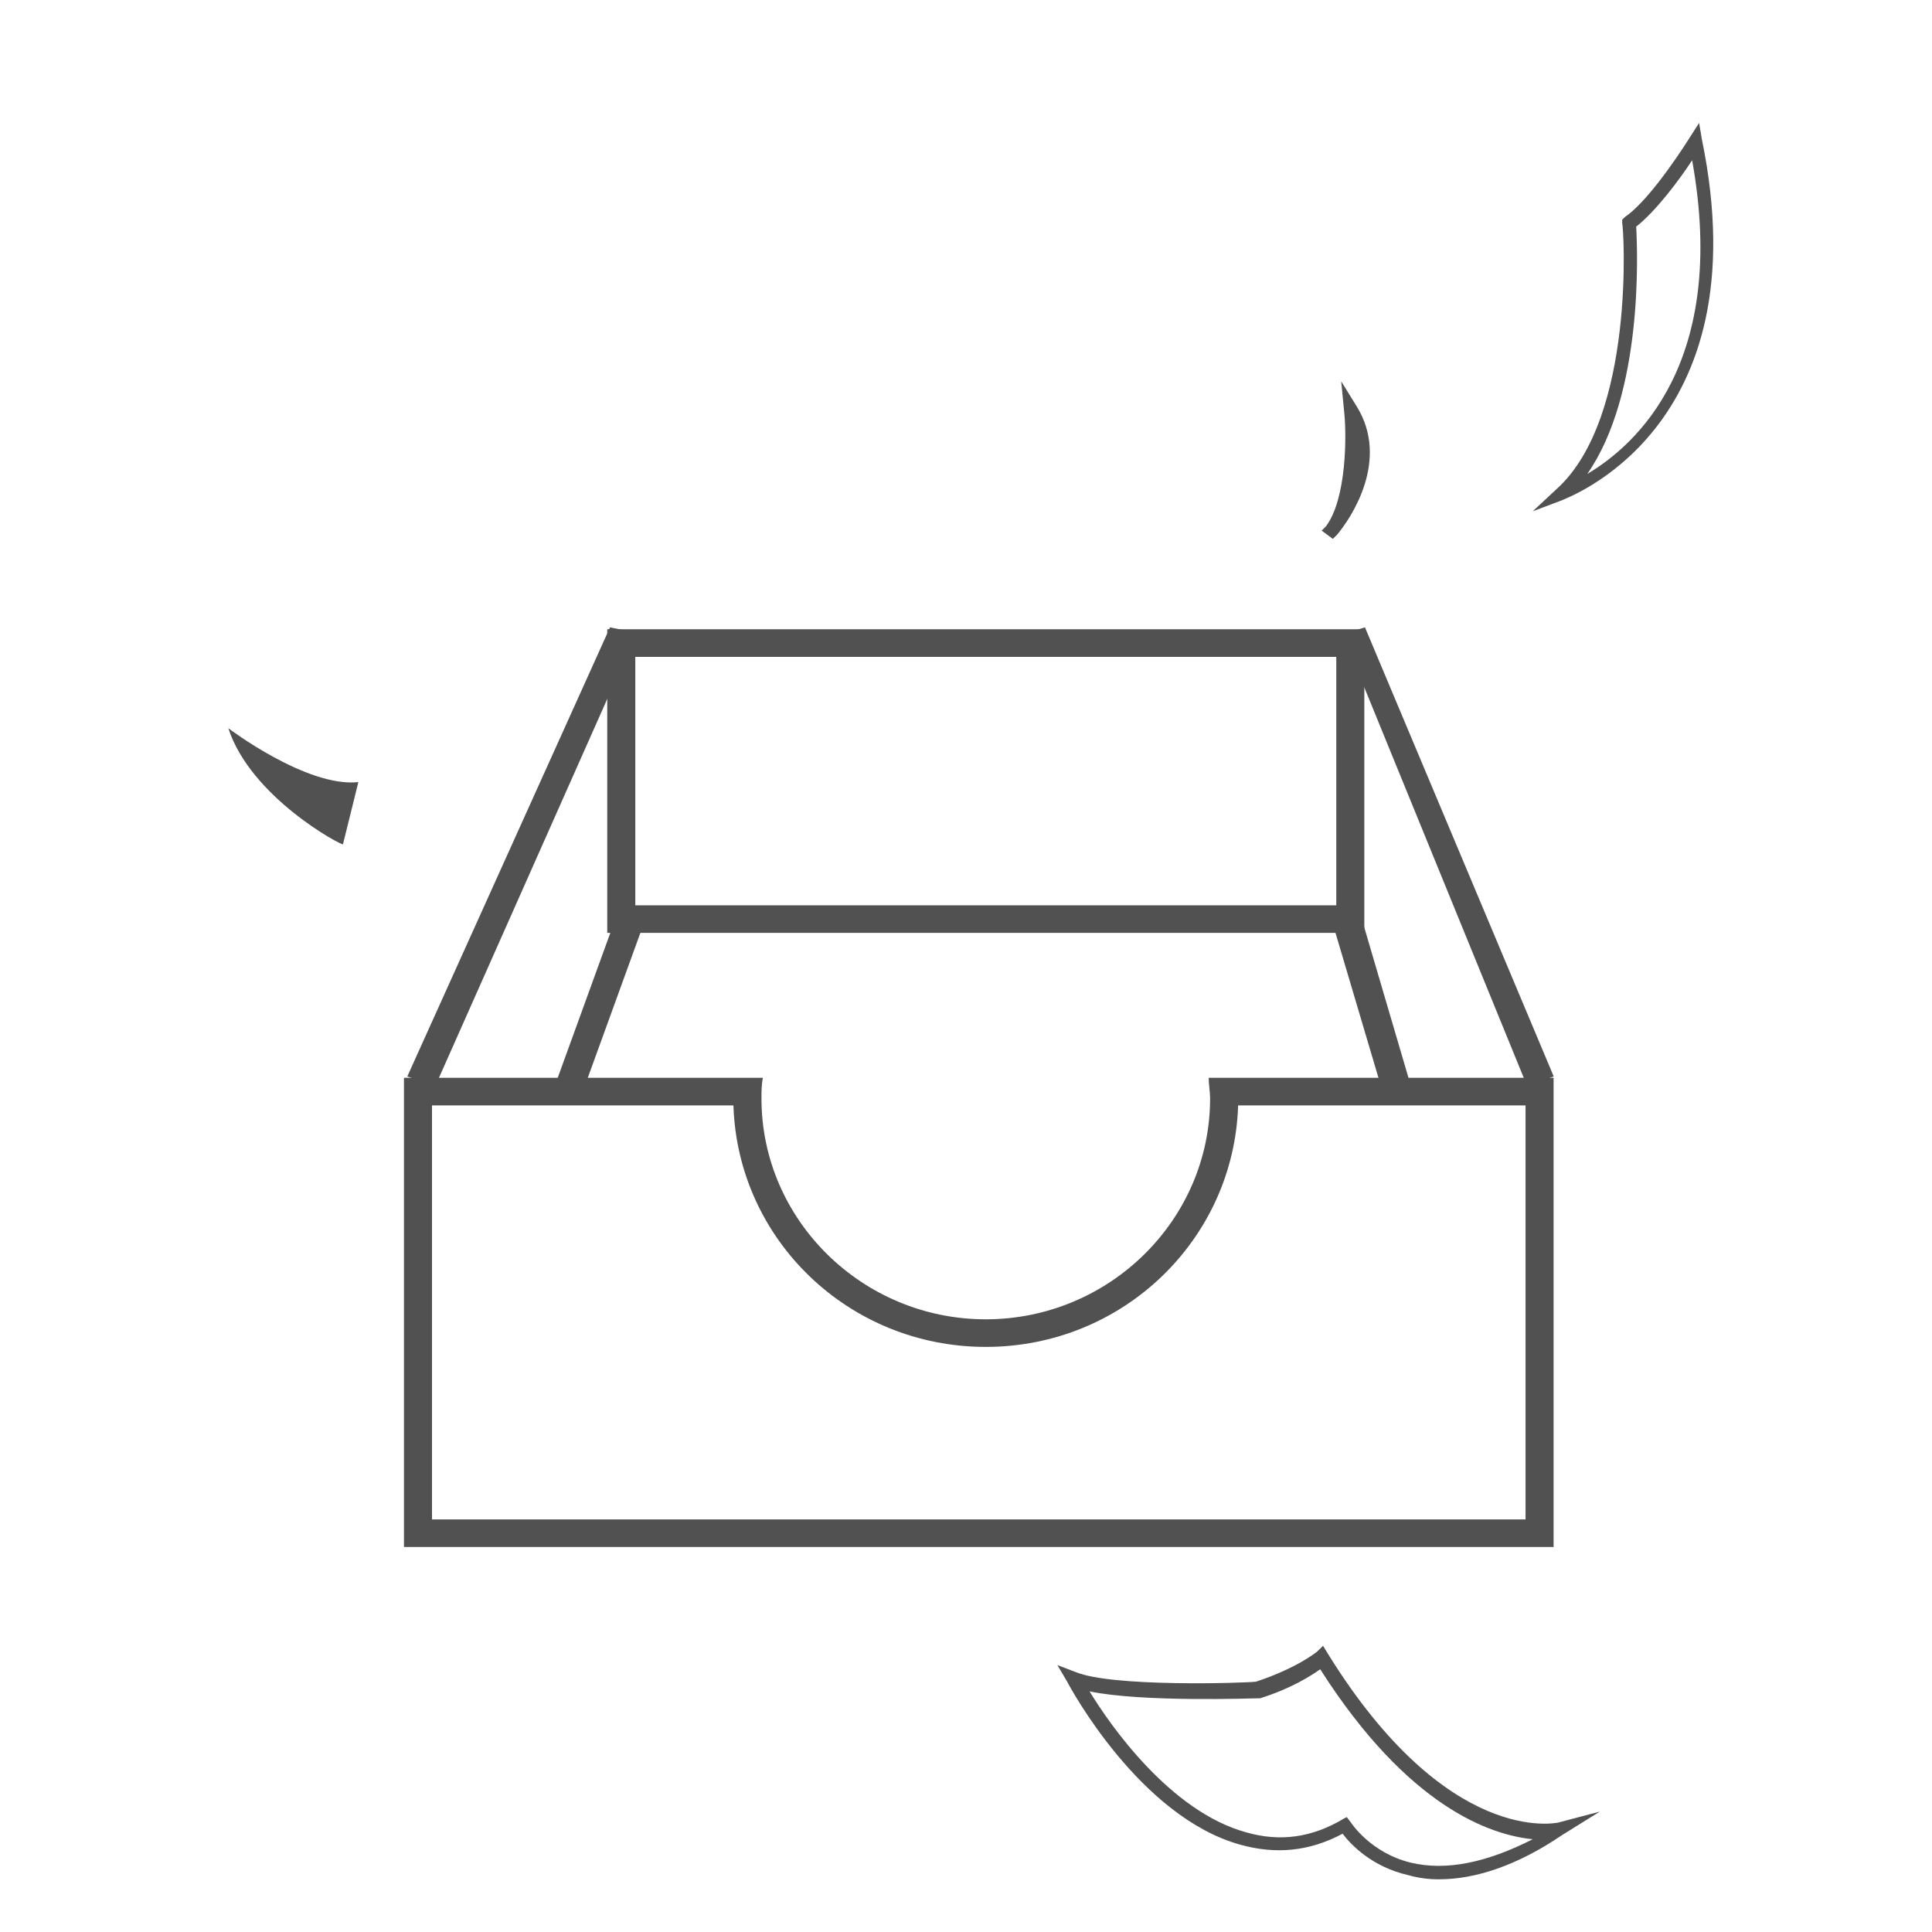
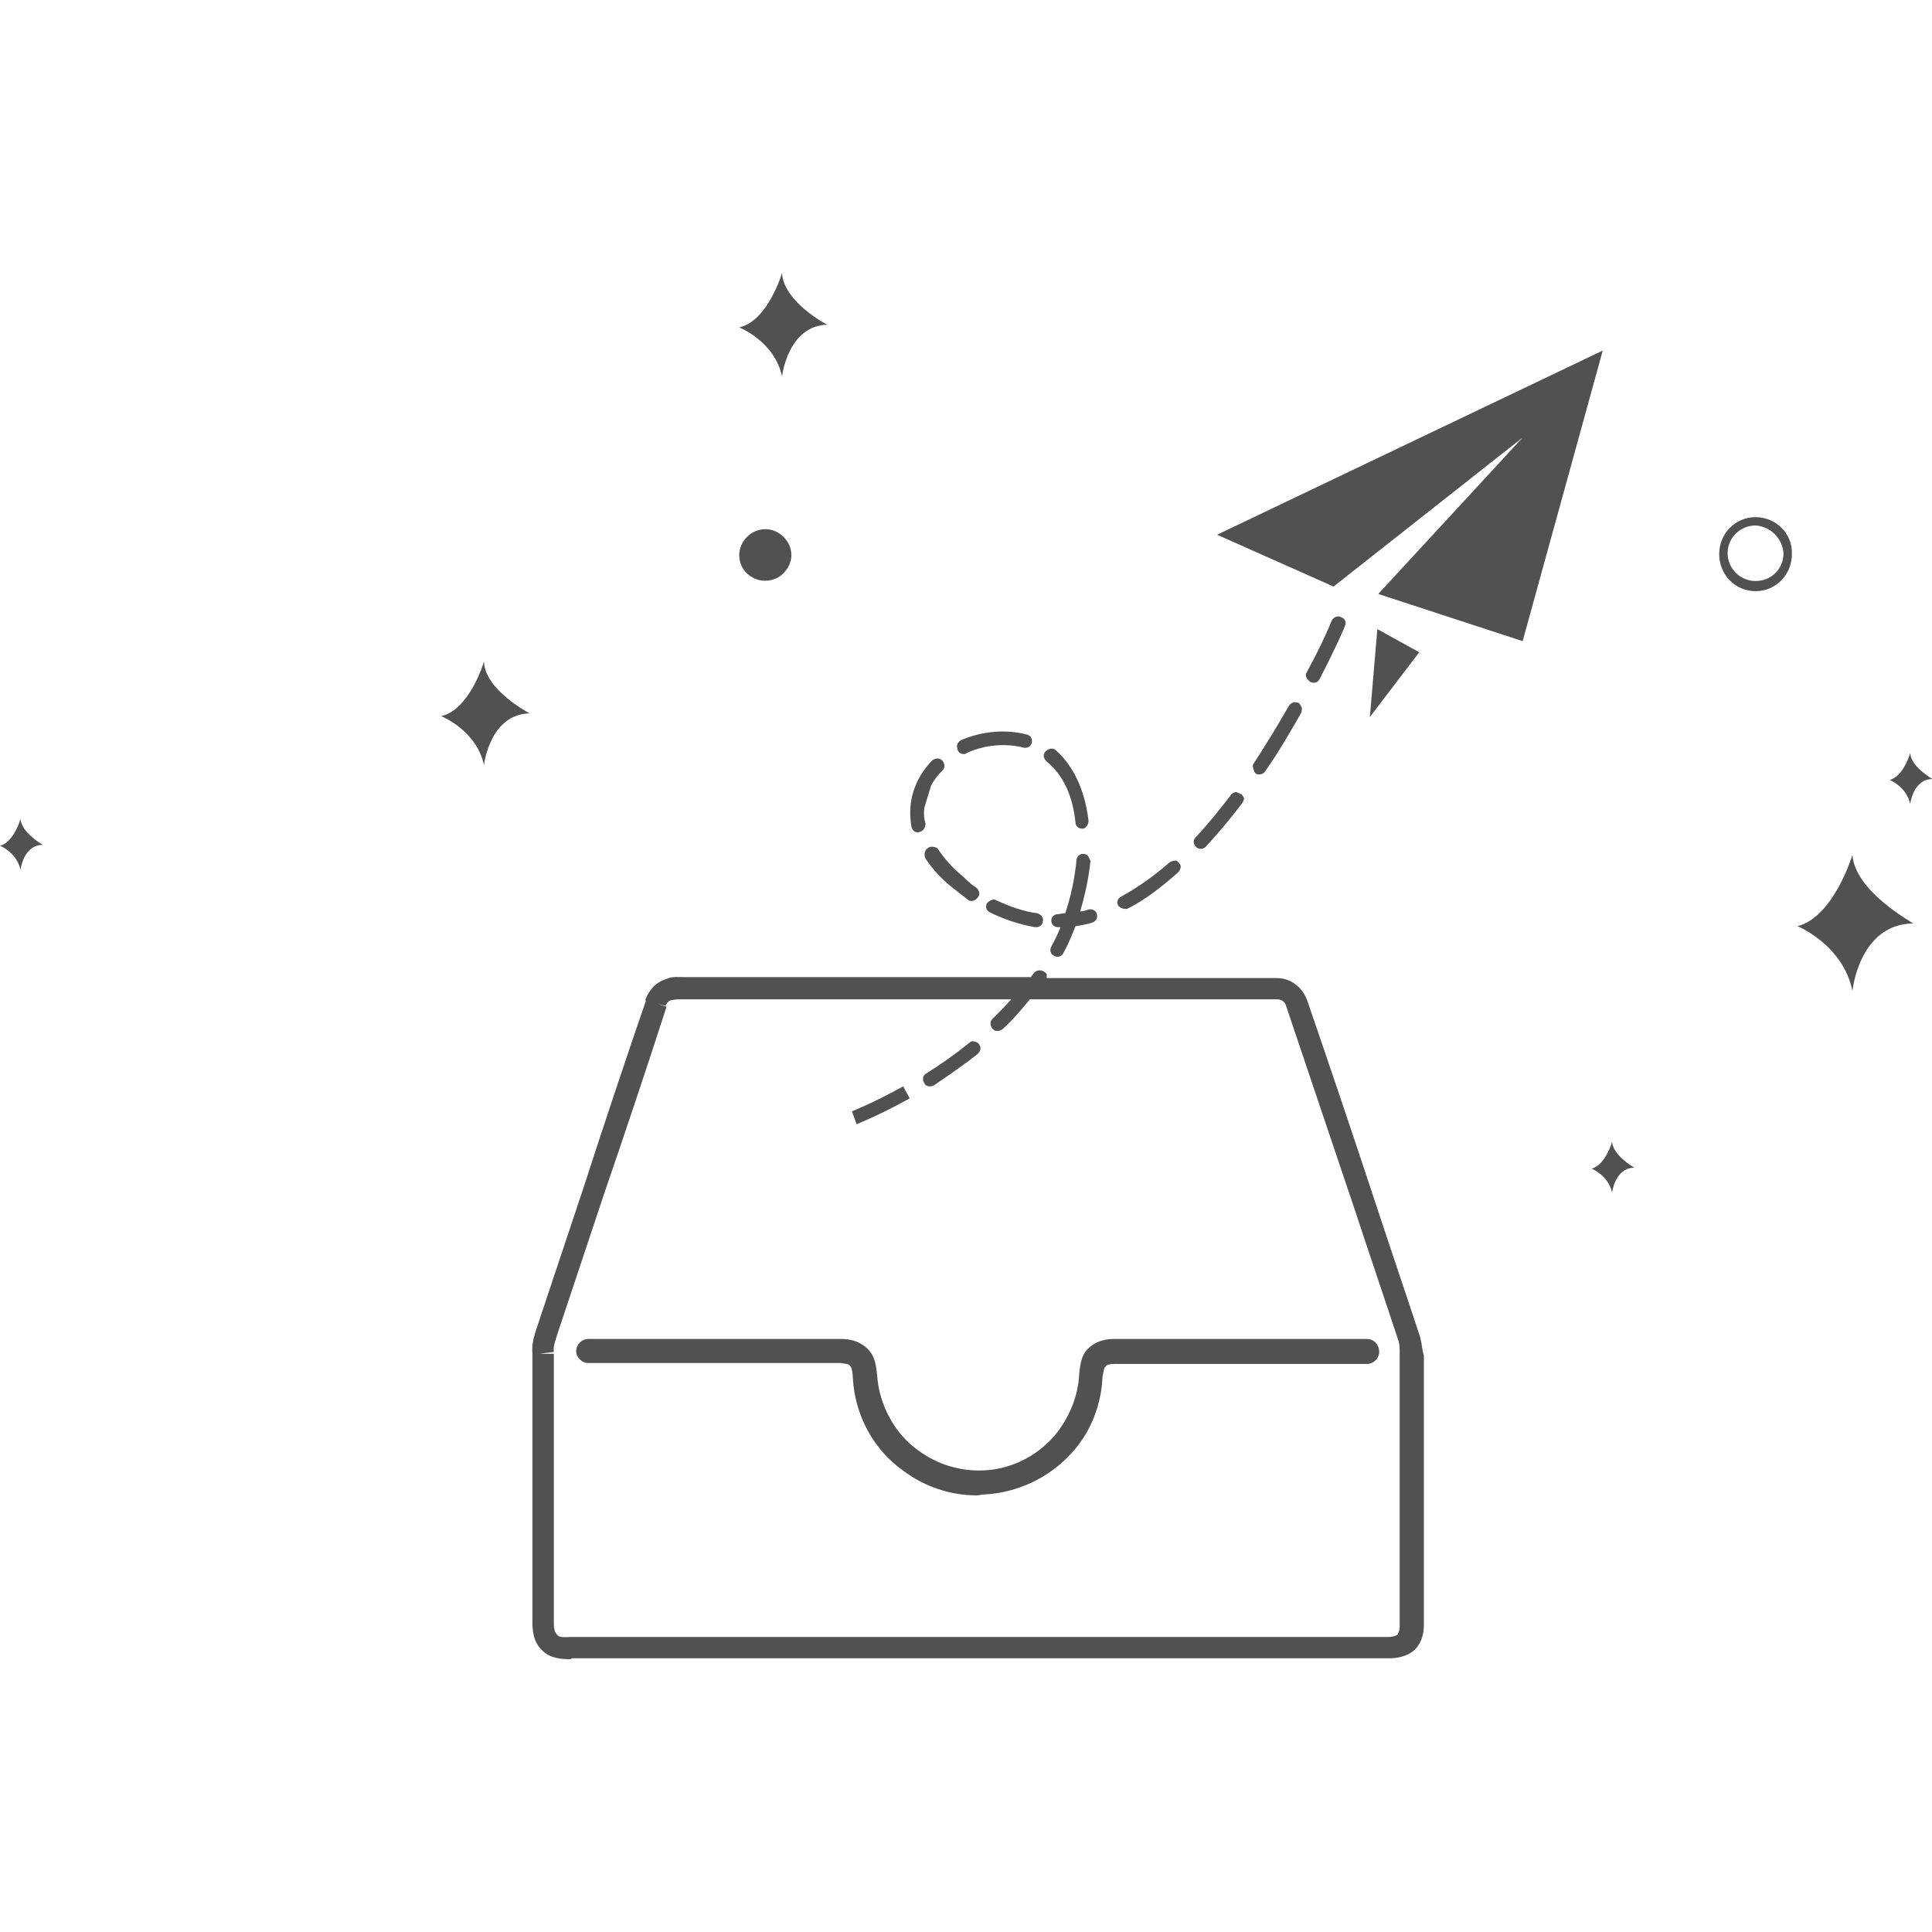
- <svg xmlns="http://www.w3.org/2000/svg" t="1711782980538" class="icon" viewBox="0 0 1024 1024" version="1.1" p-id="7145" width="200" height="200">
-   <path d="M808.569 585.886V805.329H228.966V585.886h159.763c2.234 70.954 60.937 128 133.753 128 72.825 0 131.528-57.046 133.753-128h152.334z m14.867-14.625H640.633c0 3.658 0.745 7.308 0.745 10.966 0 64.372-53.499 117.034-118.896 117.034-65.387 0-118.886-52.662-118.886-117.034 0-3.658 0-7.308 0.745-10.966H214.109V819.945h609.327V571.262zM708.254 348.16v131.668H336.719V348.16h371.535z m14.857-14.625H321.853v160.917h401.259V333.545z" fill="#515151" p-id="7146" />
-   <path d="M327.764 482.648l-34.825 95.939 14.075 5.129 34.825-95.949-14.075-5.12z m-4.45-150.156L215.878 570.545l14.82 5.12 106.71-240.23-14.085-2.923z m400.151 0l-11.86 3.668L809.425 575.665l14.075-5.129-100.035-238.033z m-1.489 155.276l-14.811 4.394 25.19 84.964 14.82-3.658-25.19-85.699z m90.41-216.79l12.605-11.729c42.235-38.074 35.561-139.888 34.816-140.614v-2.206l1.489-1.462c14.075-9.523 34.09-41.751 34.09-41.751L900.561 65.164l1.489 8.788C933.907 228.492 828.695 264.378 827.951 265.123l-15.565 5.865z m54.831-150.882c0.745 13.917 3.714 88.623-25.926 131.1 25.935-15.379 74.845-59.327 55.575-166.26-6.675 10.259-19.27 27.099-29.64 35.16zM706.43 285.622l-5.93-4.394 2.234-2.197c11.106-14.653 11.106-49.068 9.626-61.524l-1.489-15.379 8.155 13.182c17.78 28.56-2.96 59.327-10.37 68.115l-2.225 2.197zM121.018 385.974s41.5 31.483 68.915 28.56l-8.155 32.954c-0.745 0.735-48.901-24.902-60.76-61.524zM762.74 996.073a58.424 58.424 0 0 1-16.3-2.197c-19.27-4.394-30.385-16.114-34.835-21.969-17.78 9.514-35.561 10.985-54.086 5.855-53.36-14.653-90.41-83.503-91.89-86.426l-5.185-8.788 9.635 3.658c19.27 8.062 88.92 5.865 95.586 5.129 22.23-7.326 32.61-16.105 32.61-16.105l2.96-2.942 2.225 3.668c63.73 103.266 121.53 90.084 122.266 90.084l22.23-5.865-20.015 12.456c-23.701 16.114-45.931 23.44-65.201 23.44z m-48.91-32.954l2.234 2.923s10.361 16.114 31.856 21.243c18.525 4.394 40.01 0 64.465-12.456-22.23-2.197-65.946-16.849-112.64-90.084-5.176 3.658-15.546 10.249-31.856 15.379h-0.745c-2.96 0-61.505 2.197-89.656-3.658 11.115 18.311 42.971 63.721 82.991 74.705 17.78 5.12 34.825 2.932 51.87-7.326l1.489-0.735z" fill="#515151" p-id="7147" />
+ <svg xmlns="http://www.w3.org/2000/svg" class="icon" viewBox="0 0 1427 1024" version="1.1" p-id="9218" width="256" height="256">
+   <path d="M545.994 208.493c0 6.827 3.444 12.986 9.635 16.4 5.508 3.413 13.079 3.413 19.27 0 5.492-3.413 9.619-9.557 9.619-16.4 0-10.256-8.937-19.146-19.254-19.146-10.318 0-19.27 8.89-19.27 19.146z m750.67-28.02c-15.143 0-26.841 12.304-26.841 27.338 0 15.05 11.698 27.338 26.841 27.338s26.841-12.304 26.841-27.338c0.683-15.05-11.698-27.338-26.841-27.338z m0 47.166a20.635 20.635 0 0 1-20.635-20.511c0-11.636 9.619-20.511 20.635-20.511 11.016 0.683 19.952 9.573 20.635 20.511 0 11.621-8.937 20.511-20.635 20.511zM1048.964 786.122c-11.016-33.513-22.032-65.629-33.032-99.126a12642.878 12642.878 0 0 0-50.223-149.023c-3.444-10.24-12.381-17.082-22.699-17.082H773.058v-1.365c0.683-1.365-0.698-2.746-2.064-3.413a5.616 5.616 0 0 0-7.571 1.35c-0.683 0.698-1.381 2.064-2.064 2.746H505.406c-4.127 0-8.952-0.683-13.079 1.365-7.571 2.048-13.079 8.208-15.825 15.717h0.683a8127.938 8127.938 0 0 0-46.08 138.085l-33.73 101.159-0.683 2.064c-2.064 6.144-4.127 12.304-3.444 19.828V995.297c0 6.144 0 15.717 7.571 22.544 5.508 5.477 13.762 6.16 19.952 6.16 0.683 0 1.381 0 1.381-0.683h604.113c4.127 0 12.381-0.683 18.572-6.16 4.127-4.096 6.873-10.24 6.873-18.463V799.806c-1.365-4.112-1.365-8.208-2.746-13.669z m-15.143 17.765v195.491c0 4.112-1.365 5.477-1.365 6.16l-0.698 0.683a13.808 13.808 0 0 1-6.191 1.381H421.454c-3.429 0-8.254 0.683-9.619-1.381l-0.698-0.683c-2.064-2.048-2.064-6.144-2.064-10.24V798.41h-10.318l10.318-1.365c-0.683-4.096 1.381-8.875 2.746-13.653l0.698-2.064 33.714-101.159a8127.953 8127.953 0 0 0 46.096-138.085l-6.206-2.064 5.523 1.381c0.683-2.064 2.746-4.112 4.127-4.112 2.746-0.683 5.508-0.683 8.937-0.683h242.192c-4.127 4.794-8.937 9.573-13.746 14.352-2.064 2.064-2.064 4.794 0 7.525 2.064 2.048 4.81 2.048 7.556 0 7.571-6.827 13.762-14.352 19.952-21.876h183.032c2.746 0 5.508 2.048 6.191 4.794l50.223 149.008c11.016 33.513 22.032 65.629 33.032 99.126 0.683 2.731 0.683 5.461 0.683 8.89v5.461z m-24.08-16.4H822.613c-5.508 0-13.079 1.365-18.587 6.827-6.191 5.477-6.191 14.352-6.873 18.463-0.683 17.082-7.571 33.497-18.572 46.483-13.079 15.05-32.349 24.607-52.286 25.29a74.892 74.892 0 0 1-47.476-14.352c-17.904-12.304-29.603-34.18-30.968-56.056-0.698-4.779-0.698-14.352-8.27-20.511-5.492-4.779-12.381-6.144-17.889-6.144H434.533a9.076 9.076 0 0 0-8.952 8.875c0 4.794 4.127 8.89 8.952 8.89h186.461c3.444 0.683 5.508 0.683 6.206 1.365l0.667 0.683c1.396 1.365 2.064 6.16 2.064 8.89 1.396 27.338 15.143 53.326 37.857 69.042a90.221 90.221 0 0 0 53.667 17.78c2.064 0 3.429-0.683 5.492-0.683a93.649 93.649 0 0 0 64.698-30.767c14.429-15.717 22-36.228 22.699-56.739 0.683-1.365 0.683-5.461 2.064-6.827l0.683-0.698c0.683-0.683 2.064-1.365 6.206-1.365H1009.726c4.81 0 8.952-4.096 8.952-8.89 0-5.461-4.127-9.557-8.952-9.557z m358.478-357.516s-13.762 45.801-40.588 52.627c0 0 33.714 13.684 40.588 47.864 0 0 4.81-49.23 44.73-49.912 0-0.683-42.667-23.242-44.73-50.579zM577.645 76.567s4.127-37.609 33.714-38.291c0 0.683-33.032-17.082-33.714-38.276 0 0-10.318 35.545-31.651 40.339 0 0 26.143 10.24 31.651 36.228z m833.241 278.202s-4.81 17.098-15.143 19.828c0 0 12.381 4.794 15.143 17.78 0 0 2.064-18.463 16.508-18.463 0 0-15.825-8.89-16.508-19.146zM15.143 403.394S10.333 420.476 0 423.222c0 0 12.381 4.779 15.143 17.765 0 0 2.064-18.463 16.508-18.463 0 0-15.825-8.875-16.508-19.13z m817.773 66.219c12.381-6.144 24.762-15.717 37.159-26.655a7.354 7.354 0 0 0 2.064-4.779 7.013 7.013 0 0 0-3.444-4.112 12.816 12.816 0 0 0-4.81 1.365c-11.698 10.256-23.397 18.463-35.778 25.29-2.762 1.381-3.444 4.112-2.079 6.842 2.079 2.048 4.81 2.731 6.889 2.048z m-153.445-56.739c2.762-0.683 4.143-3.413 4.143-6.144a24.948 24.948 0 0 1-0.698-12.304l4.81-15.717a41.736 41.736 0 0 1 8.27-10.938c2.064-2.064 2.064-4.794 0-7.525-2.064-2.048-4.81-2.048-7.571 0-13.079 13.669-18.572 30.767-15.143 49.214 0.698 2.731 3.444 4.794 6.206 3.413z m211.239 10.938a444.199 444.199 0 0 0 26.841-32.116c0.683-1.365 1.365-2.746 1.365-3.413-0.683-2.064-1.365-2.746-2.746-3.413-1.381-0.698-2.746-1.381-3.444-1.381-1.365 0.683-2.746 0.683-3.444 2.048-8.937 11.636-17.191 21.876-26.143 31.449-2.064 2.048-2.064 4.779 0.698 7.509 2.064 1.381 4.81 1.381 6.873-0.683z m-178.89-68.344c0.683 0 1.381 0 2.064-0.698 13.064-6.144 28.889-7.509 41.968-4.096 2.746 0.683 5.508-0.683 6.206-3.413 0.683-2.731-0.698-5.477-3.46-6.16-15.127-4.096-33.016-2.731-48.842 4.112-2.064 1.365-3.444 3.413-2.762 5.461 0 2.731 2.064 4.794 4.81 4.794z m82.556 50.579c0 2.048 1.396 3.413 2.762 4.096 2.064 0.683 3.444 0.683 4.81-0.683a6.191 6.191 0 0 0 2.064-4.779c-2.746-22.559-11.016-40.339-24.08-51.96-2.064-2.048-5.508-1.365-7.571 0.683-2.064 2.064-2.064 4.794 0.698 7.525 12.381 10.24 19.254 25.29 21.318 45.118z m-65.35 59.47c-1.396 2.731-0.698 5.461 2.064 6.827a124.897 124.897 0 0 0 33.016 10.954h1.381c2.746 0 4.81-2.064 4.81-4.794 0.698-2.731-2.064-4.779-4.127-5.461-10.318-1.365-19.952-4.794-30.27-9.573-2.064-1.365-4.81 0-6.873 2.048z m74.985-34.18a3.786 3.786 0 0 0-3.429-2.048c-2.762-0.683-5.508 2.048-5.508 4.779a178.207 178.207 0 0 1-8.254 38.974c-2.064 0-4.127 0.683-5.508 0.683a4.686 4.686 0 0 0-4.81 4.779c0 2.731 2.064 4.794 4.81 4.794h2.064c-2.064 4.779-4.127 9.557-6.889 14.352-1.365 2.731-0.683 5.461 2.079 6.827 2.746 1.365 5.492 0.683 6.873-2.048 3.444-6.144 6.206-12.986 8.937-19.828 4.143-0.683 8.952-1.365 12.397-2.731 2.746-0.683 4.127-3.413 3.429-6.144-0.683-2.746-3.429-4.112-6.191-3.413-2.064 0.667-4.127 1.365-6.191 1.365 3.444-11.636 6.206-23.94 7.571-36.926 0-0.683-0.683-2.048-1.381-3.413z m-119.032-6.144c-2.064 1.365-2.746 4.779-1.365 7.509a93.96 93.96 0 0 0 21.318 22.559l9.635 7.525c2.064 2.048 5.508 1.365 7.571-1.365 2.064-2.064 1.381-5.477-1.381-7.525-3.429-2.048-6.191-4.779-8.937-7.525-8.254-6.827-14.445-13.653-19.27-21.178-2.064-1.381-5.508-2.064-7.571 0z m282.795-123.051c2.746 1.365 5.508 0.683 6.873-2.048 11.698-22.559 18.587-38.291 18.587-38.974 1.381-2.731 0.683-5.461-2.762-6.827a4.406 4.406 0 0 0-4.127 0 5.353 5.353 0 0 0-2.746 2.731s-6.206 15.717-18.572 38.276c-1.396 2.064 0 4.794 2.746 6.842z m-37.857 68.36c2.079 0 3.46-0.683 4.825-2.731 9.635-13.684 17.889-28.036 26.159-42.387 0.683-1.365 0.683-2.731 0.683-4.096a14.926 14.926 0 0 0-2.064-3.413c-1.381-0.698-2.762-0.698-4.127-0.698-1.381 0.683-2.762 1.365-3.444 2.731a843.466 843.466 0 0 1-25.445 41.705 4.189 4.189 0 0 0-0.698 4.779c0.683 3.413 2.064 4.112 4.127 4.112z m87.397-107.318l-5.508 64.931 36.461-47.849-30.953-17.082z m-118.35-69.725l86.016 38.276 139.667-110.064-106.651 115.526 106.651 34.863 59.175-214.637-284.858 136.037zM689.804 600.188c11.016-7.525 22.016-15.05 32.334-23.242a6.191 6.191 0 0 0 2.064-4.794c-0.683-2.048-1.381-3.413-3.444-4.096-2.064-0.683-3.429-0.683-4.81 0.683a333.157 333.157 0 0 1-31.651 22.559c-2.746 1.365-3.444 4.779-1.381 7.509 0.698 2.064 4.127 2.746 6.889 1.381z m-17.889 9.557l-4.81-8.875c-22.032 12.304-37.857 18.463-37.857 18.463l3.444 9.557c1.381-0.683 17.206-6.827 39.222-19.146zM357.469 287.108s-10.318 35.53-31.651 40.339c0 0 26.143 10.24 31.651 36.212 0 0 4.127-37.593 33.714-38.276 0 0-33.032-17.098-33.714-38.276zM1190.71 641.862s-4.81 17.098-15.143 19.828c0 0 12.381 4.779 15.143 17.765 0 0 2.064-18.463 16.508-18.463 0 0-15.825-8.875-16.508-19.13z" fill="#515151">
+     </path>
</svg>
